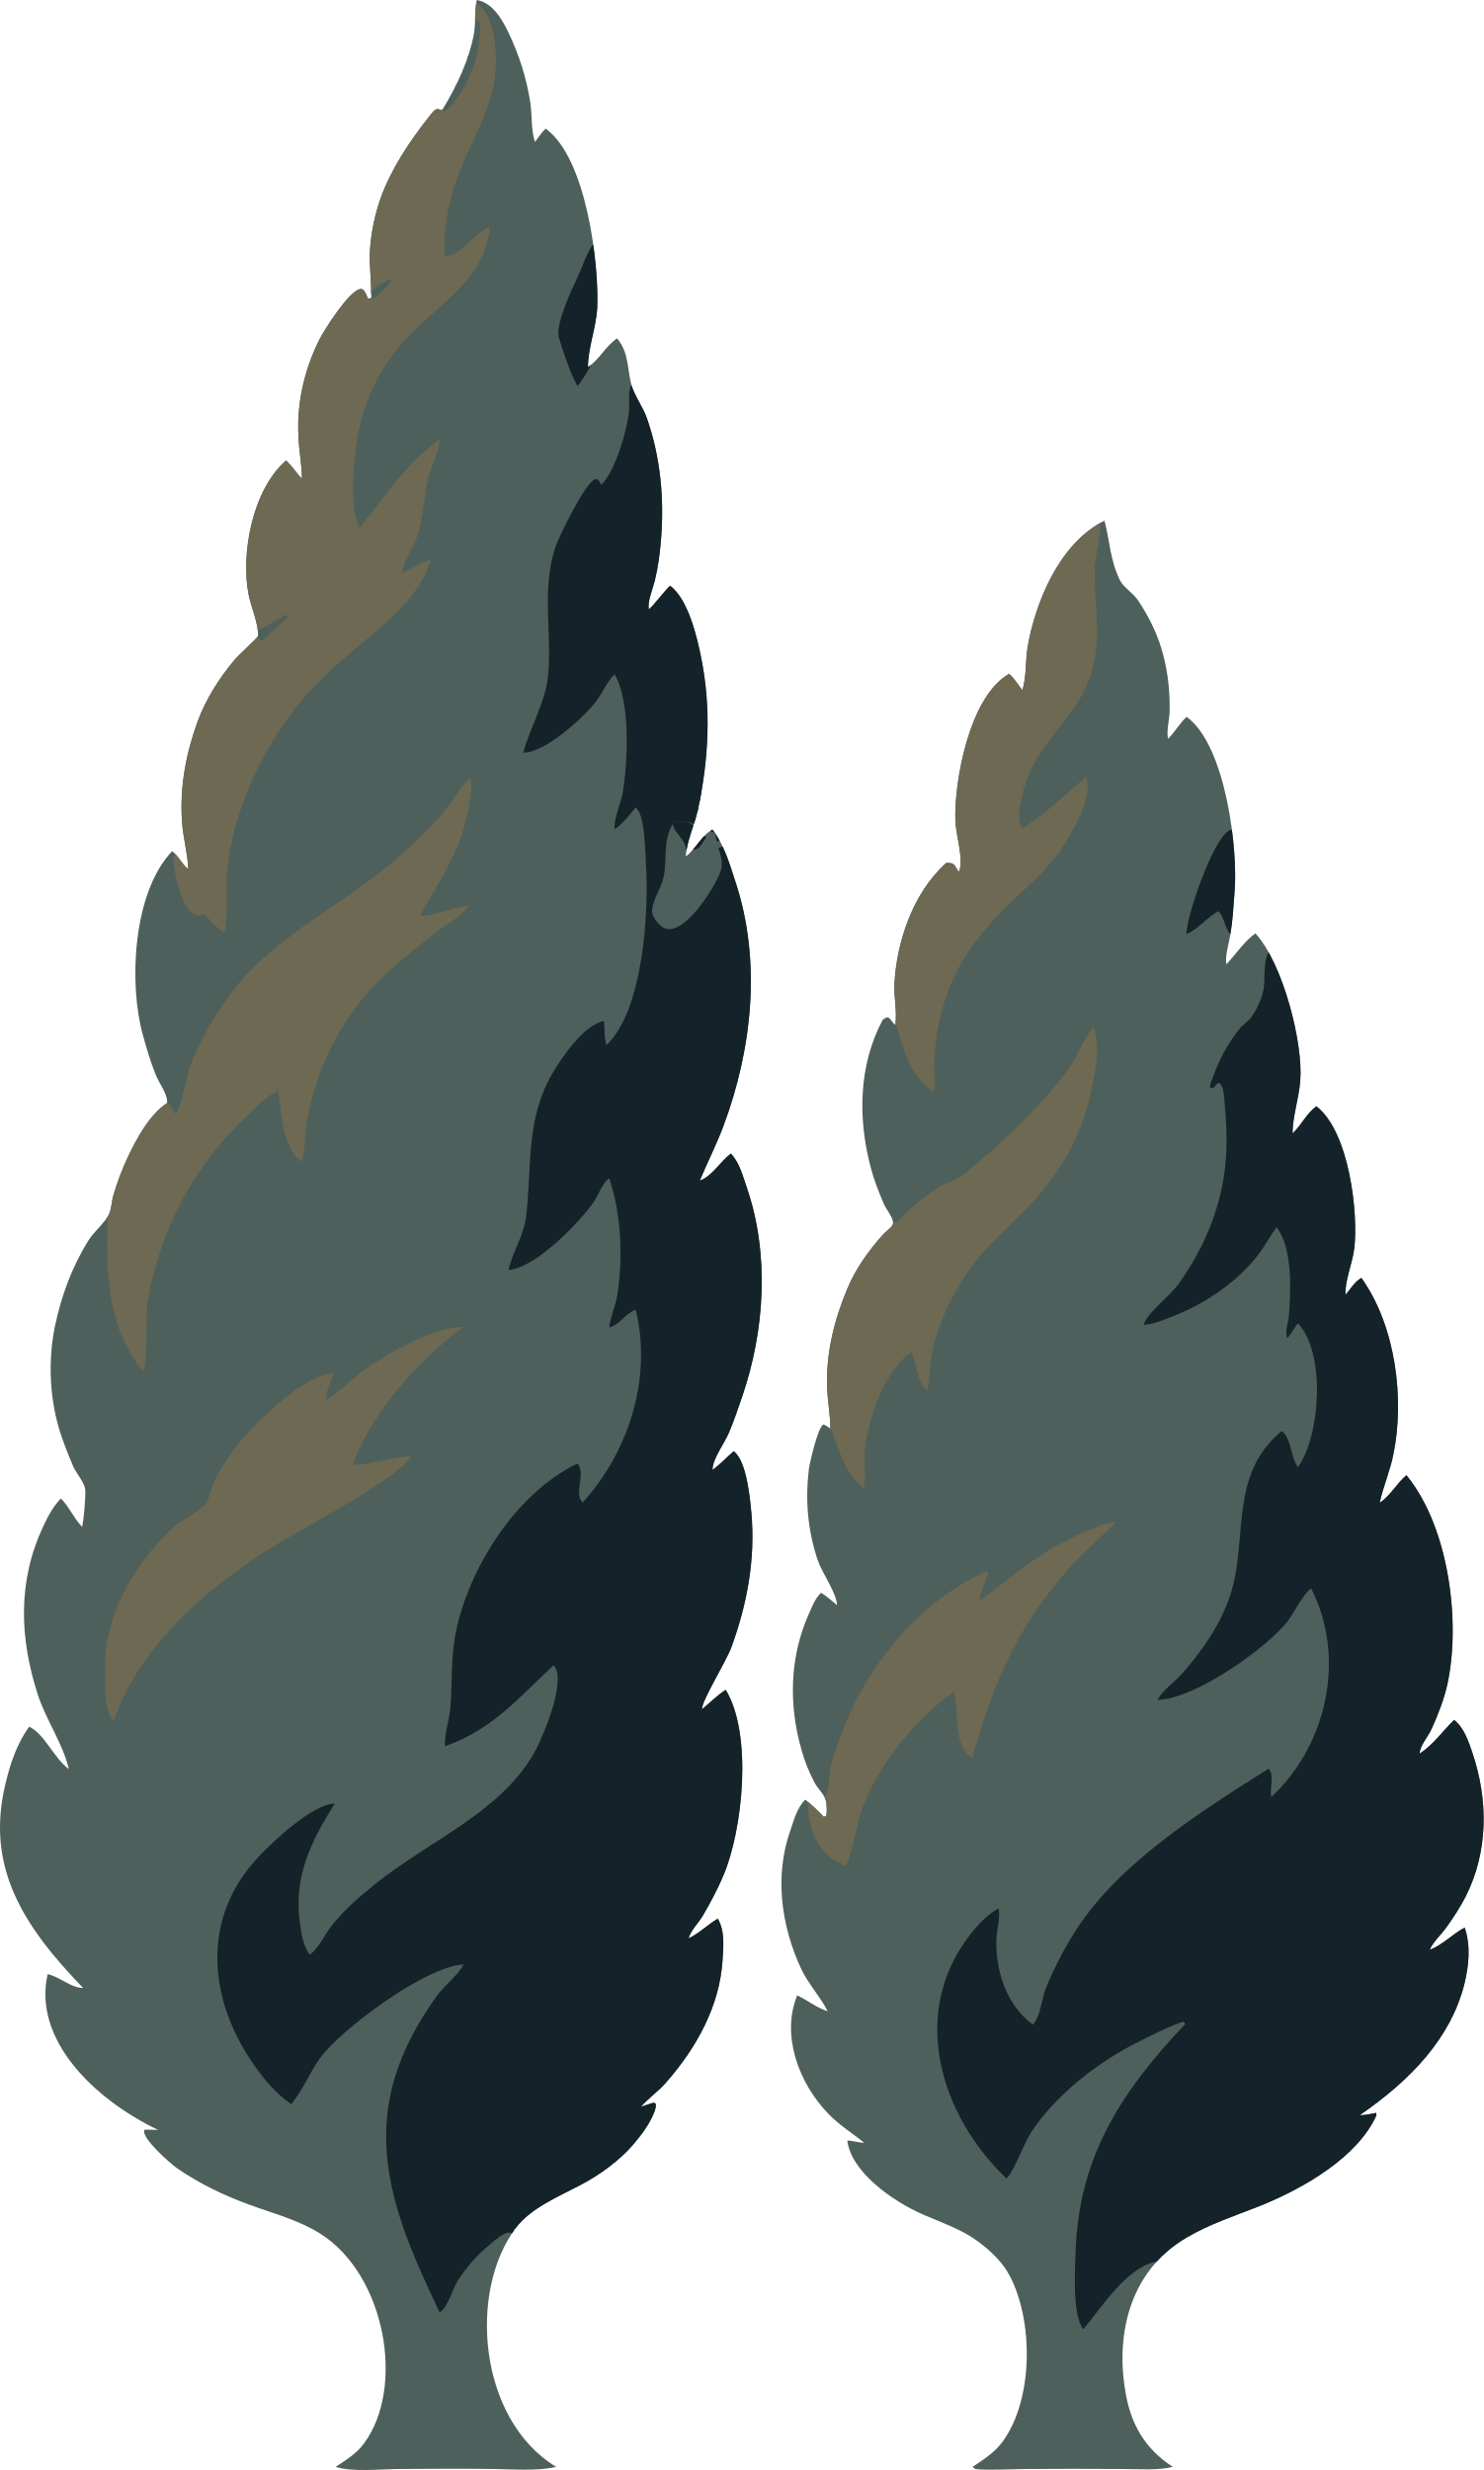
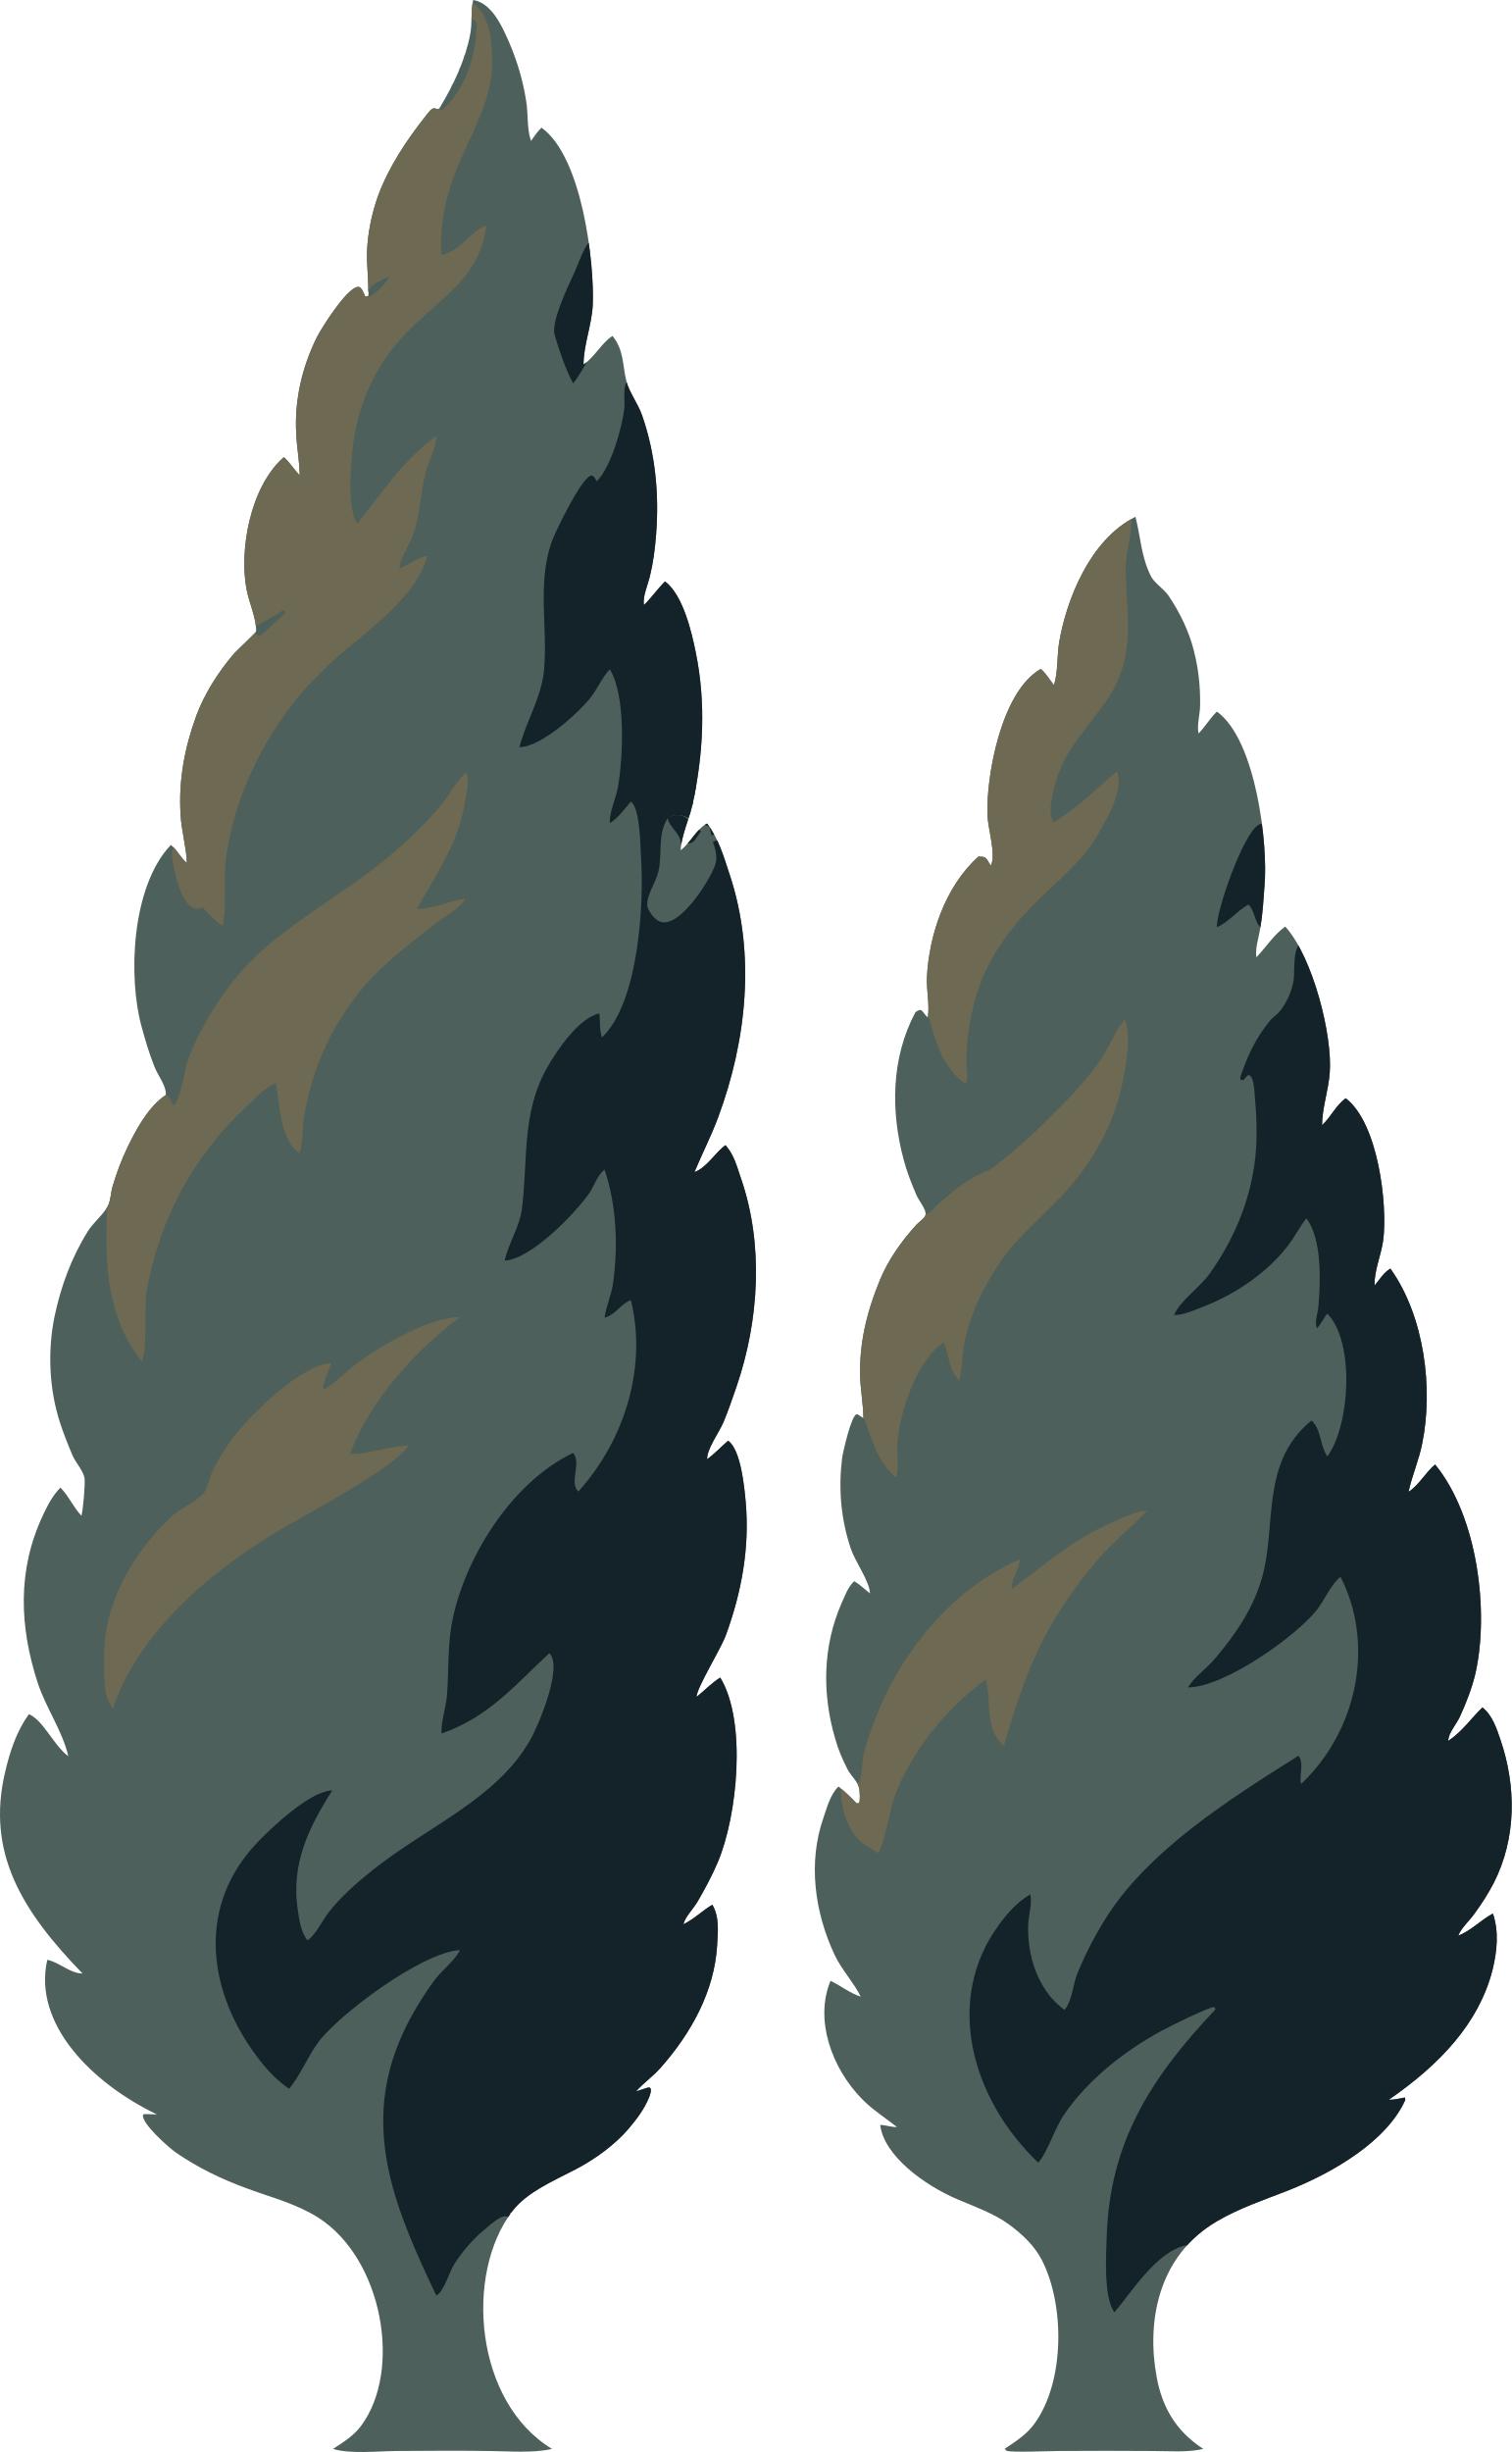
- <svg xmlns="http://www.w3.org/2000/svg" xmlns:xlink="http://www.w3.org/1999/xlink" viewBox="338.51 159.24 560.143 932.545" width="560.143" height="932.545" role="img" aria-label="Two Italian cypress trees">
+ <svg xmlns="http://www.w3.org/2000/svg" xmlns:xlink="http://www.w3.org/1999/xlink" viewBox="331.033 159.240 575.097 932.545" width="575.097" height="932.545" role="img" aria-label="Two Italian cypress trees">
  <defs>
    <clipPath id="tree-left">
      <path d="M470.2 1206.5C474.3 1203.2 478.2 1200.1 480.9 1195.5C496.6 1169.1 489.1 1116 464.5 1096.5C456.1 1089.9 447 1087.1 437.5 1082.7C427.6 1078.2 418.8 1072.8 410.5 1065.7C407.7 1063.3 396.7 1051.1 398 1047.5C398.1 1047.2 402.7 1047.5 403.2 1047.5C378.7 1032.8 355.9 1004.6 361.5 974C366 975.1 370.2 980.5 374.9 980.5C352.1 951.1 338.1 923.3 345.5 884.5C347.3 875 349.7 865.6 354.5 857.2C360.1 860.2 363.9 872.1 369.5 877.2C367.3 865.3 361 854.2 357.9 842.5C350.9 815.7 350 788.7 359.9 762.5C361.6 758 363.5 753.3 366.5 749.5C369.7 753.5 371.3 758.7 374.5 762.9C375.1 760.1 375.9 748.7 375.7 745.5C375.5 742 372.4 737.8 371.2 734.5C369.4 729.2 367.7 723.9 366.3 718.5C362.2 702.6 361.6 684.7 364.2 668.5C366.6 654.2 370.5 640.5 377 627.5C379 623.5 383 619.5 384.6 615.5C385.7 612.7 385.6 609.4 386.3 606.5C387.8 600.1 389.7 593.7 392.1 587.5C395.2 579.6 399.3 569.8 405.5 563.8C405.9 563.5 406.6 563.1 406.6 562.5C406.8 558.6 403.4 553.2 402.3 549.5C400.3 543.3 398.8 536.9 397.4 530.5C392.2 507.2 393.4 463.8 408.5 444C410.9 446.2 412.4 450.5 414.6 452.5C414.4 444.9 412.5 437.2 412.2 429.5C411.4 413.4 413.7 397.9 418.2 382.5C421.2 372.4 426.3 362.2 432.2 353.5C433.3 351.8 440.8 343.2 440.9 342.5C441.3 337.2 438.1 328.1 437.3 322.5C434.5 304.1 438.5 273.9 451.5 259.6C453.8 262.2 455.4 265.5 457.5 268.3C457.5 261.8 456.4 255.1 456.2 248.5C455.5 232.8 458.3 217.1 464.1 202.5C465.8 198.3 475.2 179.6 479.5 178.7C481.2 178.3 482.1 182.4 482.5 183.4C482.7 183.1 483.2 183.2 483.5 183C483.9 182.6 483.6 180.9 483.6 180.5C483.7 173.2 482.7 165.8 483.3 158.5C483.8 150.8 485.2 143 487.3 135.5C491.4 121.7 497.8 109.6 505.4 97.5C506 96.7 507.4 93.9 508.5 93.8C509.5 93.6 510.1 95 510.8 93.5C516.1 82.6 520.6 70.5 522.4 58.5C523.2 53.1 522.6 47.6 523.5 42.3C529.6 43.5 533.3 52 535.4 57.5C539.5 68.1 542.3 79.2 543.7 90.5C544.5 96.7 543.9 103.4 545.5 109.3C546.8 107.1 547.9 104.9 549.5 103C565.1 116.9 569.7 167.6 569 187.5C568.6 196.9 565.5 206.4 565.5 215.6C569.9 211.8 572.3 205.4 576.5 202C580.9 208.6 580.3 216 581.8 223.5C582.9 228.8 586.2 234.2 587.7 239.5C592.9 258 594.3 277.4 593.1 296.5C592.7 303.2 592 309.9 590.7 316.5C589.8 320.9 587.9 326.2 588.5 329.9C591.4 326.4 593.6 322.3 596.5 318.7C603.4 325.2 606.7 343.1 608.2 352.5C612.1 376.4 611.1 400.7 607 424.5C605.7 431.7 602.8 439.3 602.4 446.5C606.2 443.1 608.3 436.5 612.5 433.8C617 441.1 619 450.2 621.2 458.5C631 495.7 627.6 536.9 616.7 573.5C614.1 582.3 610.6 590.8 607.7 599.5C612.4 597.4 615.5 590.3 619.5 586.7C622.8 591.3 623.9 597.1 625.4 602.5C634.1 634 632.3 670.1 623.7 701.5C622.1 707.2 620.6 712.9 618.7 718.5C616.9 723.7 612.5 730.9 612.5 736C615.5 733.3 617.8 730.1 620.5 727.2C625.4 731.6 626.7 749.5 627.2 756.5C628.7 778 625.7 798.9 619.7 819.5C617.7 826.4 608.5 844.7 608.5 849C611.5 846 614.2 842.4 617.5 839.8C627.7 860.7 624 905.7 616.6 927.5C614.4 934 611.7 940.3 608.8 946.5C607.1 950 604.1 953.7 603.5 957.1C607.6 954.6 610.7 950.6 614.5 947.8C617.3 953.8 616.6 961 616.3 967.5C615.2 988.7 606.8 1008.4 594.7 1025.5C591.9 1029.4 588.3 1032.6 585.5 1036.5C586.3 1036.4 589.9 1034.5 590.5 1034.7C591.8 1035 590.7 1038.7 590.4 1039.5C588.6 1045 585.7 1049.8 582.5 1054.5C577.5 1061.8 569.9 1068.8 562.5 1073.6C553.9 1079.2 543.9 1084.5 538.4 1093.5C520.1 1123.5 524.1 1184.3 553.5 1206.5C546.4 1208.6 537.1 1207.6 529.5 1207.5C517.8 1207.3 506.2 1207.4 494.5 1207.5C487.1 1207.6 476.5 1209 470.2 1206.5Z" fill-rule="evenodd" />
    </clipPath>
    <clipPath id="tree-right">
      <path d="M700.7 1206.5C705.1 1202.9 709.2 1199.5 712.1 1194.5C723.8 1174.3 723.6 1137.6 714.8 1116.5C712.1 1110 707.6 1104.6 702.5 1099.9C696.6 1094.5 689.4 1091.4 682.5 1087.7C670.2 1081.1 654.8 1067.1 653.4 1052.5C655.5 1052.5 657.6 1053.6 659.8 1053.5C655.3 1049.1 650.4 1045.2 646.5 1040.2C634.8 1025.3 628.4 1002.3 634.5 984C638.3 986.2 641.9 989.9 646 991.5C643.3 984.7 638.6 978.5 636 971.5C628.4 951.1 625.9 927.7 631.8 906.5C633.2 901.5 634.3 895.7 637.5 891.6C640 894 642.3 896.8 644.5 899.7C644.6 899.4 645.1 899.7 645.3 899.5C645.9 898.7 645.6 893.5 645.4 892.5C644.9 889.2 642.2 886.5 641 883.5C639 878.7 637.3 873.6 636.2 868.5C631.3 847.6 631.5 824.9 638.7 804.5C640 800.9 641 797 643.5 794C645.7 795.6 647.5 797.8 649.5 799.8C649.5 794.4 643.8 784.5 642.2 778.5C638.4 764.2 637.5 750.2 638.9 735.5C639.2 732.9 642.4 714.9 644.5 714.6C644.7 714.5 646.3 715.9 647 716.5C647 710.2 646 703.9 645.8 697.5C645.3 681.3 648.3 665.8 653.4 650.5C656.4 641.4 661.5 632.3 667.2 624.5C668.2 623.2 670.7 621.1 670.7 619.5C670.7 616.8 668.1 613.1 667.2 610.5C665.3 604.9 663.5 599.3 662.3 593.5C657.4 570.6 657.5 545.3 666.8 523.5C669.5 521 669.2 523.4 671.5 526C672.3 519.8 670.9 512.9 671.2 506.5C672 487.6 677.8 464 690.8 449.5C694.2 449.5 693.6 450.5 695.5 453.8C697.6 448.5 694.3 436.1 694.2 429.5C693.7 412.1 699.2 371.2 714.5 360.3C716.6 362.6 717.8 365.4 719.5 368C721.1 361.8 720.6 354.2 721.5 347.5C724.2 328 732.9 299 750.5 288C752.5 297.4 752.6 307 756.5 316.5C757.8 319.5 761.4 322.4 763.1 325.5C767.4 333.5 770.9 342.5 772.7 351.5C774.5 360.2 775.2 368.7 775.1 377.5C775.1 381.9 773.8 387.1 774.5 391C777.1 387.7 778.8 383.8 781.5 380.6C796.5 394.1 801 444.2 799.6 463.5C799.2 470.2 798.9 476.9 798 483.5C797.4 488.2 796 493 796.5 497.4C800.1 492.7 803.4 486.3 807.5 482.8C818 497.2 825.6 534.9 824.4 552.5C823.9 560.7 821.5 569.3 821.5 577.2C824.8 573.4 826.8 567.7 830.5 564.4C843 576.4 846.4 615.3 844.8 631.5C844.1 638.7 841.2 646.6 841.5 653.4C843.4 650.6 845 647.1 847.5 645.4C860.6 668.3 863.8 702.9 859.6 728.5C858.4 736.3 855.7 743.9 854.4 751.5C858.4 748.3 860.9 742.2 864.5 738.5C880.9 763.6 885 808.8 879.9 837.5C878.6 844.6 876.4 851.7 873.9 858.5C872.6 862 869.5 866.3 869.5 869.9C874.9 865.4 878.1 859.3 882.5 854C886.3 857.7 888 864.3 889.4 869.5C895.4 891.6 895.5 916.1 886.8 937.5C884.8 942.3 882.4 947 879.8 951.5C877.8 955.2 874.5 958.7 873.3 962.5C878.3 960.1 882 954.9 886.5 952C888.8 960.6 888.1 969.7 886.4 978.5C881.3 1004 866.3 1023.8 846.9 1040.5C849.5 1040.6 853 1039.3 853.1 1039.5C853.2 1039.8 852.9 1040.3 853.2 1040.5C846.3 1059.9 826.3 1074.9 808.5 1083.7C799.3 1088.2 789.9 1092.1 781.5 1098.3C758.8 1114.9 754.7 1146.6 758.6 1172.5C760.6 1186 765.5 1197.8 776.3 1206.5C770.6 1208.3 762.9 1207.5 756.5 1207.5C744.8 1207.4 733.2 1207.4 721.5 1207.5C718.5 1207.5 703.3 1208.3 701.5 1207.4C701.1 1207.2 701.1 1206.6 700.7 1206.5Z" fill-rule="evenodd" />
    </clipPath>
    <g id="tree-colors">
      <rect width="1254" height="1254" fill="#4E605B" />
      <path fill="#14222a" fill-rule="evenodd" d="M561.5 224.5C558.5 217.5 556.2 208.6 554.5 201.5C553.1 195.4 559.5 178.6 561.8 172.5C563 169.4 565.6 159.8 567.5 157.7C568 157.1 569.8 157.4 570.5 157.4C574.6 161 573.5 186 573 192.5C573 199 570 207 567.9 211.5C567.7 212.8 562.5 223.7 561.5 224.5ZM509.5 1133.6C494.4 1094 481.3 1056.1 495.2 1013.5C498.5 1003.3 503 993.8 508.3 984.5C511.1 979.4 516.4 974.7 518.5 969.4C503.9 970.3 471.9 1000.5 464.4 1013.5C460.4 1020.4 457.8 1028.8 453.5 1035.3C447.9 1030.6 443.4 1023.9 439.8 1017.5C422.3 986.8 418.9 947.9 441.2 918.5C446.3 911.7 461.6 893.5 469.9 893.5C460.6 911.7 454.4 928.5 456.7 949.5C457.3 954.5 457.8 960.5 460.5 964.8C463.9 961.6 465.9 955.7 468.5 951.5C473.1 944.1 479 937.6 485.1 931.5C506.1 910.5 532.3 897.8 545.2 869.5C548.7 861.7 557.7 834.6 552.5 828.2C540.1 842.5 529.6 858.6 511.5 866.4C511.2 860.5 513.3 853.8 513.6 847.5C514.3 835.4 513.7 823.5 515.8 811.5C520.4 784.3 536.9 748 561.5 733C564.9 737.8 559.9 747 563.5 751.4C581.8 726.1 589.6 690.9 583.5 660.4C579.7 662 577.5 667.6 573.5 668.7C574.1 663.3 576.1 658 576.7 652.5C578.7 635 578.1 615.4 573.5 598.3C570.8 600.9 569.6 606 567.7 609.5C562.8 618.4 545.8 640.9 535.5 641.6C536.9 633.5 541 626 542 617.5C544.5 594.1 541.7 571.6 551.8 549.5C555.1 542.2 563.7 526.1 571.5 524.1C571.9 527.8 571.5 531.9 572.5 535.5C586.6 518.8 588.5 471.4 587.4 450.5C587.1 444.9 587.1 426.5 583.5 423.4C581.1 426.8 578.8 431.1 575.5 433.6C575.3 428.2 577.8 422 578.6 416.5C580.5 402.5 581.7 373.2 575.5 360.5C572.6 364.2 571 369.3 568.5 373.4C564.2 380.5 549.5 397.5 541.1 397.5C543.7 385 549.6 373.7 550.5 360.5C551.9 340.3 547.9 320.5 553.2 300.5C554.2 296.4 565 268.4 568.5 268.4C569.6 268.4 570.1 270.3 570.5 271.1C575.9 264.7 580.3 245 581 236.5C581.3 233.4 580.5 227.2 581.7 224.5C582.3 223.3 583.5 222.9 584.5 222.3C589.8 224.4 591.4 239.1 593.1 244.5C598.1 259.6 598.2 277.7 597 293.5C596.5 300.6 597.4 307.9 595.2 314.5C596.4 314.8 598.3 314.7 599.5 315.1C603.4 316.5 607 330 608.1 333.5C614.6 353 615.5 374.7 614 395.5C613.5 402.2 614.7 417.3 610.5 422.1C604.7 420.2 598.8 423.5 598.3 430.5C604.8 427.6 606.3 434.4 610.2 437.5C607.2 442.4 608.1 443.6 602.5 443.4C602.4 438.3 598.1 435.7 597.5 431.2C593.5 439.6 595.6 447.5 594 456.5C593.1 461.7 589.7 467.1 589.7 472.5C589.8 475 592.4 479.5 594.7 480.5C602.5 483.8 614.7 458.5 615.8 452.5C616.4 449.1 615.6 445.6 614.7 442.5C616.4 441.8 618.6 440.5 620.5 441.2C623 442.1 627 467.9 628.1 471.5C633.2 486.8 631.2 536.2 626.1 551.5C625.2 554.3 625.8 557.7 624.9 560.5C622.7 567 620 574.7 619.2 581.5C629.1 584.3 629.5 606.4 632.1 614.5C634.1 620.3 633.5 626.3 634 632.5C636.4 663.5 631.6 693.8 622.2 722.5C623.3 723.1 625.4 724.1 625.9 725.5C628.8 734 634.5 769.5 631.9 777.5C630.7 781.1 631.3 784.6 631 788.5C630.6 794.1 628.6 806.1 626.9 811.5C624.4 819 620.9 826.8 619.2 834.5C618.7 836.4 621.2 837.1 621.9 838.5C622.7 840.5 623.2 842.5 623.9 844.5C626.9 853.6 627.3 865 628 874.5C629.3 891.7 626.1 913.7 620.9 929.5C619.4 933.9 617 938 615.4 942.5C623.2 947.6 620.6 960.8 620 968.5C619.8 971.3 620.7 974.8 619.9 977.5C619.2 979.6 618.2 982.3 618 984.5C617.1 996.9 609.8 1007.4 604.9 1018.5C602.9 1022.9 598.1 1026.2 596.1 1030.5C594.3 1034.6 595.3 1039.2 593.9 1043.5C589.3 1057.2 571.6 1075.3 558.5 1081.1C554.7 1082.8 550.1 1086.8 547 1089.5C545.5 1090.9 544.8 1094.1 542.5 1094.9C541.2 1095.3 538.8 1094.3 537.5 1094.1C537.5 1098.1 540.8 1095.4 538.5 1099.4C537.9 1099 536.2 1098.6 536.2 1097.5C536.2 1097 537.6 1096.6 536.5 1096.1C534.1 1094.8 529.2 1100.9 527.6 1102.5C523.2 1107 519.3 1112.9 516.4 1118.5C514.2 1122.7 512.7 1131.2 509.5 1133.6ZM614.2 439.5C613.9 438.5 613.7 436.2 613.4 435.5C613 434.6 609.6 434.3 609.4 432.5C609.3 431.3 610.9 430.3 609.5 429.6C608.5 429.2 605.7 429.6 604.6 429.5C609.8 424.2 606.5 429.2 606.5 422.7C612.2 422.4 610.4 425.8 609.6 429.5C614.3 430.9 623.8 435.9 614.2 439.5ZM798.5 483.5C796 481.7 796 475.4 793.5 472.3C789.1 475.3 786.1 480.6 781.5 483.1C781.1 475.9 791.5 438.1 797.5 434.3C799.3 433.2 800.6 433.3 802.5 433.1C804.5 443 804.8 455.1 804 465.5C803.7 469.6 801.9 476.6 801.9 480.5C801.9 482.5 804.8 479.7 805.5 479.9C807.2 480.2 805.3 480.8 806.2 481.5C805.3 482.2 807.2 482.8 805.5 483.2C804.9 483.3 804 482.3 803.5 482.3C801.9 482.3 800.4 483.5 798.5 483.5ZM742.5 1141.6C738.2 1134.2 739.4 1113.3 739.6 1104.5C740.9 1061.5 755.6 1030.9 781 997.5C780.7 997.5 780.8 996.7 780.5 996.5C779.1 995.9 762.7 1006.2 760.5 1007.7C745.4 1018 732.2 1031.5 723.4 1047.5C719.9 1053.7 716.7 1066.5 713.5 1070.4C688 1040 677.7 992.9 698.5 957.5C701.6 952.1 705.5 946.5 710.5 942.9C711.3 947.3 709.8 952.7 709.7 957.5C709.3 971.1 713 988.3 723.5 997.8C726.5 993.5 726.7 985.7 728.4 980.5C731.6 970.8 735.4 961.6 740.1 952.5C756.3 921.6 785.5 898.2 812.5 877C814.8 880.3 812.7 886.6 813.5 890.4C835.4 864.6 841.4 823.2 828.5 791.9C824.9 795.6 822.5 802.7 819.6 807.5C812.2 819.5 784.8 844.3 770.5 844.5C772.6 839.8 777.5 835.6 780.5 831.2C788.7 819.2 795.4 806.7 798.6 792.5C804.4 767.5 797.8 737.6 817.5 717.6C821.3 722 820.6 729.4 823.5 734.7C832.1 720.1 834.1 680.4 823.5 666.8C822 669 821.2 671.6 819.5 673.8C818.6 670.5 819.8 667.1 820.1 663.5C820.9 652.1 821.6 631.3 815.5 621.5C812.9 625.7 811.1 630.3 808.5 634.5C801.1 646.6 789.3 657.2 776.5 663.4C773.1 665 768.9 667.5 765.2 667.5C767.4 660.7 775.2 654.2 778.9 647.5C787.8 631.8 793.6 614.4 795.7 596.5C797 585.5 796.7 574.6 795.9 563.5C795.8 561.8 795.6 553.4 793.5 553.4C793.1 553.4 791.7 555.6 791.5 555.9C791.4 555.6 790.7 555.8 790.5 555.5C790 554.7 791.3 551.4 791.5 550.5C793.8 542.4 796.9 534.9 801.5 527.8C802.7 525.9 804.7 524.4 805.8 522.5C808.1 518.6 809.8 513.9 810.5 509.5C811.5 504 809.7 492.7 814.3 489.5C818.7 491.1 819.8 500.5 821.1 504.5C825.4 517.1 828 530.1 829 543.5C829.4 549.1 827.8 553.9 828.2 559.5C829.4 559.8 831.3 559.7 832.5 560.1C839.7 562.6 845.7 590.1 847.9 596.5C848.5 598.4 847.5 600.6 848.1 602.5C850.5 609.7 849.6 625.4 849 633.5C848.8 635.8 847.2 637.9 848.2 640.5C848.6 641.5 851.2 642.1 851.9 643.5C853.5 647.2 855.6 650.7 856.9 654.5C865.3 679.7 866.4 706.8 863.2 733.5C872.9 735.6 875.5 752.4 878.1 760.5C887.3 788.1 889.6 821 881.4 849.5C882.7 849.8 884.3 849.7 885.5 850.1C890.9 852 893.6 871.8 895.1 876.5C896.9 881.7 896.6 886.9 897 892.5C898.7 916.4 895.2 925.9 887.4 947.5C895.7 952.9 891.6 980.1 888.9 988.5C887.8 991.5 886.2 994.5 885.1 997.5C881.4 1008.7 874.1 1019.1 866.5 1028C864.4 1030.4 859.2 1033.5 858.1 1036.5C857.1 1039.5 856.9 1043.2 855.8 1046.5C853.7 1052.7 834.7 1074.1 828.5 1076.9C822.8 1079.4 818.2 1084.3 812.5 1086.9C799.2 1092.7 783.2 1098.7 774.5 1111.5C773.1 1111 771 1109.3 769.5 1109.8C758.3 1112.9 748.5 1132.9 742.5 1141.6Z" />
      <path fill="#14222a" d="M598.3 430.5C602 428.8 605 430.5 607.5 432.8L610 432.8L616 416H596Z" />
      <path fill="#6D6952" fill-rule="evenodd" d="M420.5 473.6C414.4 477.9 410.8 462 410.2 457.5C409.7 454.3 408.8 450.8 408.9 447.5C409 446 410.2 444.7 410.3 443.5C410.3 442.6 409.2 442.2 408.8 441.5C408.3 440.6 408.1 435.8 408 434.5C407.5 426.4 407.4 417.6 408 409.5C408.2 406.3 409.8 402.7 410 399.5C411.2 382.4 419.4 369.7 426.1 354.5C428 350.2 434.5 345.5 435.9 341.5C437.1 337.7 433.3 327.8 433 323.5C432.4 314.8 432.4 305.2 433 296.5C433.7 286.9 441.1 257.5 451.8 254.5C452.3 247.5 451.5 240.5 452 233.5C452.9 221 457.2 209.3 461.1 197.5C461.9 195.2 463.9 193.6 464.9 191.5C467.4 185.6 472.3 176.4 478.8 174.5C479.4 165.4 479.4 156.4 480 147.5C481.2 131.7 494.3 101.2 506.5 90.1C509.8 90.6 509.7 92.5 511.5 94.9C520.2 85.3 524.1 70.1 524.7 57.5C524.7 56.4 525.2 53.4 524.4 52.5C523.4 51.3 520.9 51.4 519.5 50.7C519.1 47.6 518.8 44.5 519.5 41.4C530.6 45.4 530.8 63.5 530.7 73.5C530.5 90.8 522.4 106.4 517.3 122.5C513.1 135.5 510.6 149.8 511.5 163.5C518.7 161.9 522.8 151.6 528.5 149.5C526 176.2 508.9 185 495.2 204.5C483.4 221.5 478.3 241.1 477.2 261.5C476.8 268.4 476 285.7 479.5 291.2C488.8 276.6 496.5 261.4 509.5 249.6C509.5 255.2 506.4 261.6 505.3 267.5C503.5 277.1 503.3 287.1 500.7 296.5C499.3 301.6 495.5 307.8 495.5 312.6C498.9 310.8 502.5 307.3 506.1 306.5C501.9 326.3 484 341.1 471.1 355.5C463.2 364.3 456 374.1 450.4 384.5C439.1 405.2 431.4 428.9 429.3 452.5C428.6 461 429.8 475.4 428.2 482.5C425.9 480.9 422.5 476.2 420.5 473.6ZM511.5 84.3C511.5 82.7 516.6 67 517.5 66.7C518 66.6 520.1 68.2 520.5 68.5C520.5 71.5 517.7 69.1 519.7 72.5C518.9 72.8 517.4 72.7 517.4 73.5C517.4 73.5 519.5 74.8 518.4 75.5C518 75.7 515.9 75.8 515.9 76.5C515.9 78.7 517.3 75.9 516.6 78.5C516.2 79.8 514.7 77.2 514.7 79.5C514.7 81.6 518.1 83.6 513.5 84.2C508.2 84.9 516.7 84 511.5 84.3ZM491.5 173.9C487.1 176.1 482.7 178.6 483.5 183.6C486 182.5 490.6 176.9 491.5 173.9ZM748.2 286.5C750.3 291.6 746.8 304.9 746.8 311.5C746.8 335.4 751.5 354.3 738.9 376.5C729.3 393.3 721.7 401.1 718.8 421.5C718.2 425.3 717.6 430.1 719.5 433.2C728.6 426.1 735.8 417.3 743.5 408.9C746.1 417.7 740.2 430.2 736.5 438.5C730.5 451.8 720.4 461.4 711.5 472.7C702.7 483.8 695.3 496.8 691.3 510.5C687.8 523 686.1 535.5 686.2 548.5C686.2 551.3 687.2 555.1 685.8 557.5C676.7 549.4 674.4 536.9 671.8 525.5C671.6 524.6 667.9 518.8 667.1 516.5C663.6 506 671.7 477.9 675.1 467.5C676.9 462.2 680.9 454.3 684.5 450C685.7 448.6 690.3 445.8 690.8 444.5C692.2 440.9 690 436.2 690 432.5C689.9 418.1 689.7 402.9 694.1 389.5C696.4 382.7 699.2 376.1 702.1 369.5C703.4 366.7 705.9 364.3 707.1 361.5C709.1 357.1 715.8 356.7 716.9 353.5C717.5 351.4 716.8 348.7 717 346.5C717.3 341.8 718.6 335.1 720.1 330.5C722 324.8 724.2 319.2 726.1 313.5C727.8 308.5 731.8 304.2 733.9 299.5C736.1 294.4 742.2 285.3 748.2 286.5ZM452.2 333.5C451.8 333.5 451.9 332.6 451.5 332.5C451 332.4 449.9 333.6 449.5 333.9C445.8 336.6 442 339.2 438.5 341.5C439.2 342 441.8 344.7 442.5 344.7C442.6 344.7 451.2 334.6 452.2 333.5ZM397.5 689.6C384.1 668.8 383.5 643.3 384.1 619.5C384.2 614.3 381.9 616.5 381.1 613.5C380.2 610.3 382.1 603.6 383.1 600.5C385.2 594.2 395.2 564.3 401.5 562.1C403.6 561.4 405.8 562.2 407.5 563.3C408.1 563.7 409.1 567.2 409.5 567.9C412.3 565.2 413.6 550.9 415.2 545.5C419.2 532.4 425.1 520.1 432.3 508.5C447.1 485 471.4 470.1 490.5 450.5C498 442.8 505 434.4 511 425.5C514.4 420.5 517 413.7 520.8 409.5C522.1 412.7 521.2 417.5 520.7 421.5C518.1 442.9 510.5 455.7 502 474.5C507.5 474.5 514.7 470.6 520.5 469.5C518.3 474.6 511.6 478.8 507.5 482.9C497.9 492.5 487.9 502 480.5 513.5C469.1 531.2 462.4 550.7 459.4 571.5C458.5 577.8 458.8 584.4 457.5 590.6C450.1 584.6 449.7 566.1 448.5 557.3C444.4 559.1 441.2 563.9 438 567.5C416.4 592.3 404 623.2 399.4 655.5C398.1 663.9 399.7 684.1 397.5 689.6ZM659.5 744.8C651.5 736.5 650.5 725.8 646.8 715.5C646.1 713.3 642.7 712.5 642.1 710.5C640.7 705.7 642 698.5 642 693.5C642 667.7 647.1 654.2 657.1 631.5C659.1 627.1 663.2 623.8 665.2 619.5C666.2 617.4 669.9 619.8 671.5 619.2C672.7 618.7 674 616.5 674.8 615.5C679 610.8 683.4 606 688.5 602.2C690.9 600.5 694.4 599.2 696.5 597.2C703.4 590.7 710.5 582.7 716.5 575.3C724.3 565.8 731.6 556.3 737.6 545.5C740.8 539.7 742.6 532.1 746.5 526.9C748.8 535.6 747.2 546.6 745.8 555.5C742.8 575.6 734.8 594.3 722.7 610.5C714.9 620.9 705.8 630.1 699.5 641.5C692.8 653.7 687.7 666.7 685.5 680.5C684.5 686.5 684.7 692.8 683.5 698.6C679.5 693.9 679.6 686.1 677.6 680.5C666.8 689.6 661 713.9 660 727.5C659.6 733.1 660.7 739.6 659.5 744.8ZM386.5 854.4C382.4 849 383.2 837.8 383.1 830.5C382.7 806.2 393.1 781.9 408.5 763.5C411.9 759.5 417.3 756.8 420.5 752.9C422.5 750.5 423.1 744.6 424.4 741.5C427.1 734.5 430.7 727.7 435 721.5C441.2 712.3 458.5 691.1 469.5 690.3C468.5 694.5 466.5 698.7 466.5 703.1C471.6 699.2 475.7 693.7 480.5 689.3C488.8 681.7 507.5 668.2 518.4 668.5C499.9 686.1 484.2 708.8 476.6 733.5C483.6 733.7 491.5 729.8 498.9 729.5C493.6 740.2 460.6 761.7 449.5 770C421.5 790.9 395.7 820 386.5 854.4ZM652.5 923.2C650.3 921.1 647.4 919.7 645.5 917.3C639.4 909.5 638 897.7 638.5 888.4C638.8 888.6 639.1 887.9 639.5 888C641 888.1 639.2 892 643.5 891.1C644 890.7 644.6 891.1 644.9 890.5C646.9 886.6 646.3 879.9 647.2 875.5C648.8 868.4 650.8 861.4 653.1 854.5C662.1 827.6 680.8 797.4 706.5 783.6C706.5 788.1 703.2 793 703.5 797.7C717.4 784.9 726.1 774.3 743.5 765C747.2 763 751.3 760.5 755 760.5C748.9 768.3 742 775.3 736.4 783.5C716.3 812.5 708.1 838.4 700.5 872.3C692.7 864.1 696 850.8 693.5 840.8C677.9 854.9 665.3 875.5 659.1 895.5C657 902.2 655.3 918.8 652.5 923.2Z" />
    </g>
  </defs>
-   <g transform="translate(-5 125.4) scale(1 .8)" clip-path="url(#tree-left)">
+   <g transform="translate(-12.47677 125.4) scale(1 .8)" clip-path="url(#tree-left)">
    <use href="#tree-colors" xlink:href="#tree-colors" />
  </g>
-   <g transform="translate(5 125.4) scale(1 .8)" clip-path="url(#tree-right)">
+   <g transform="translate(12.47677 125.4) scale(1 .8)" clip-path="url(#tree-right)">
    <use href="#tree-colors" xlink:href="#tree-colors" />
  </g>
</svg>
